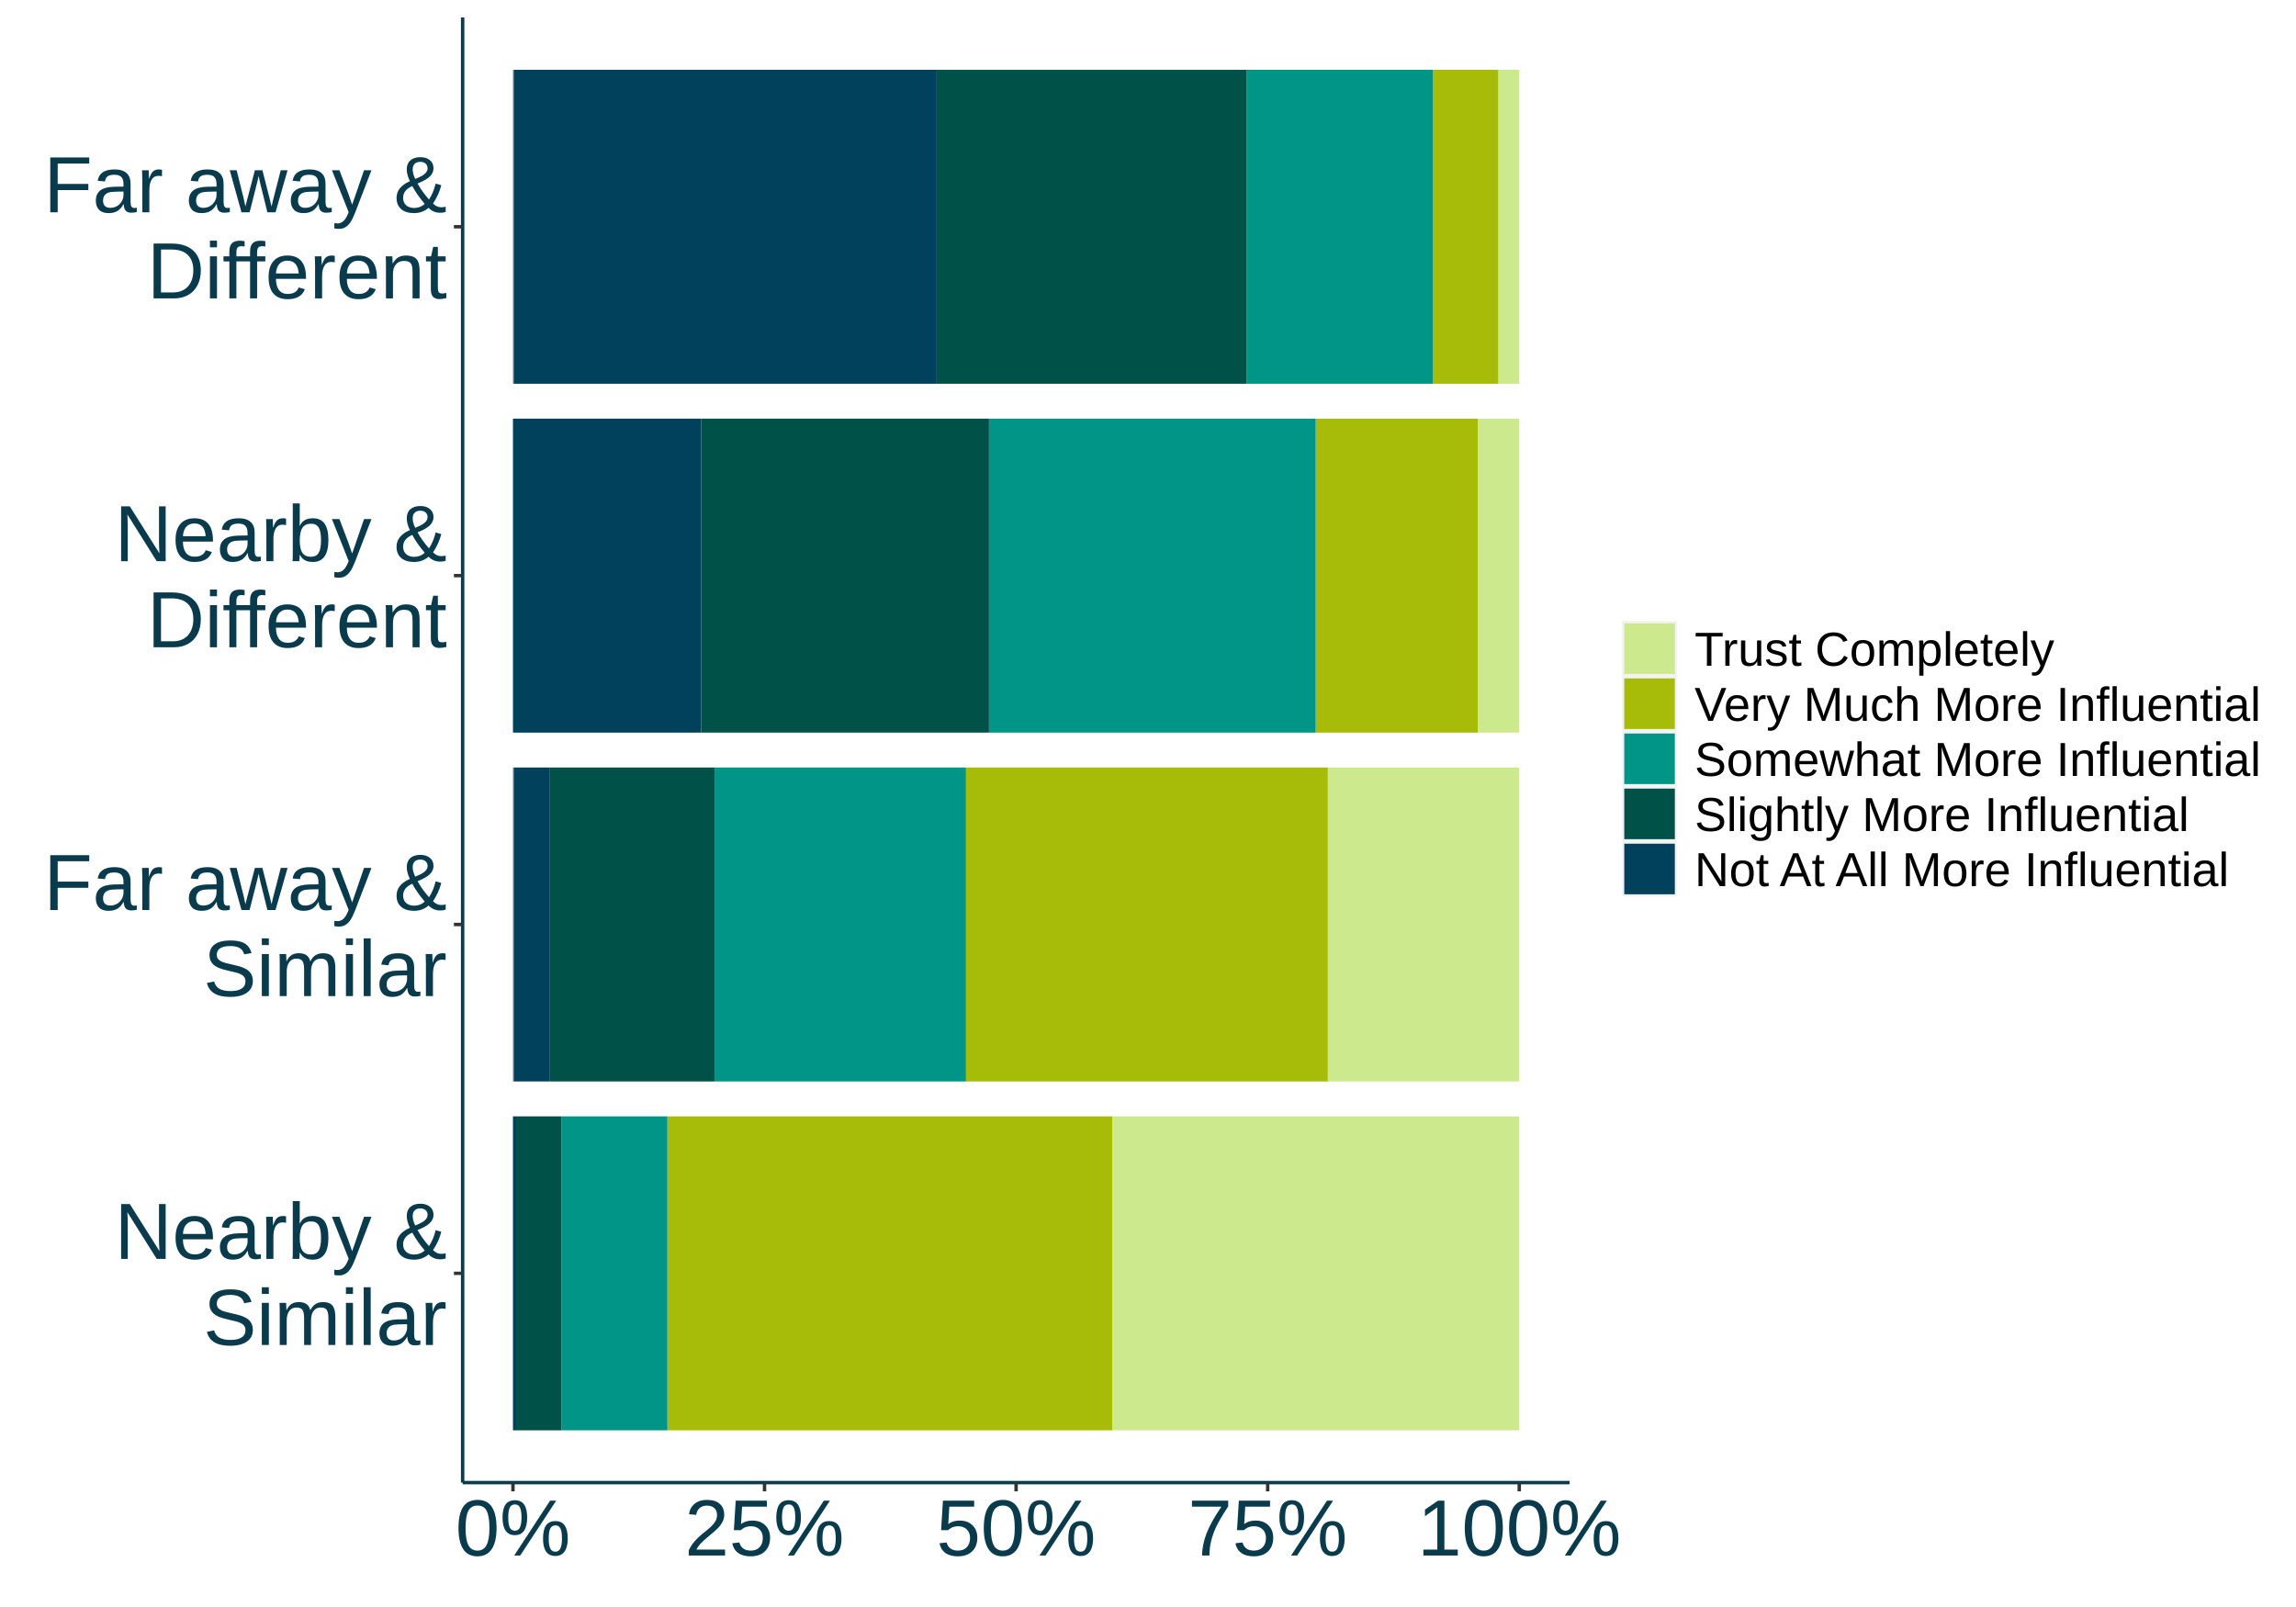
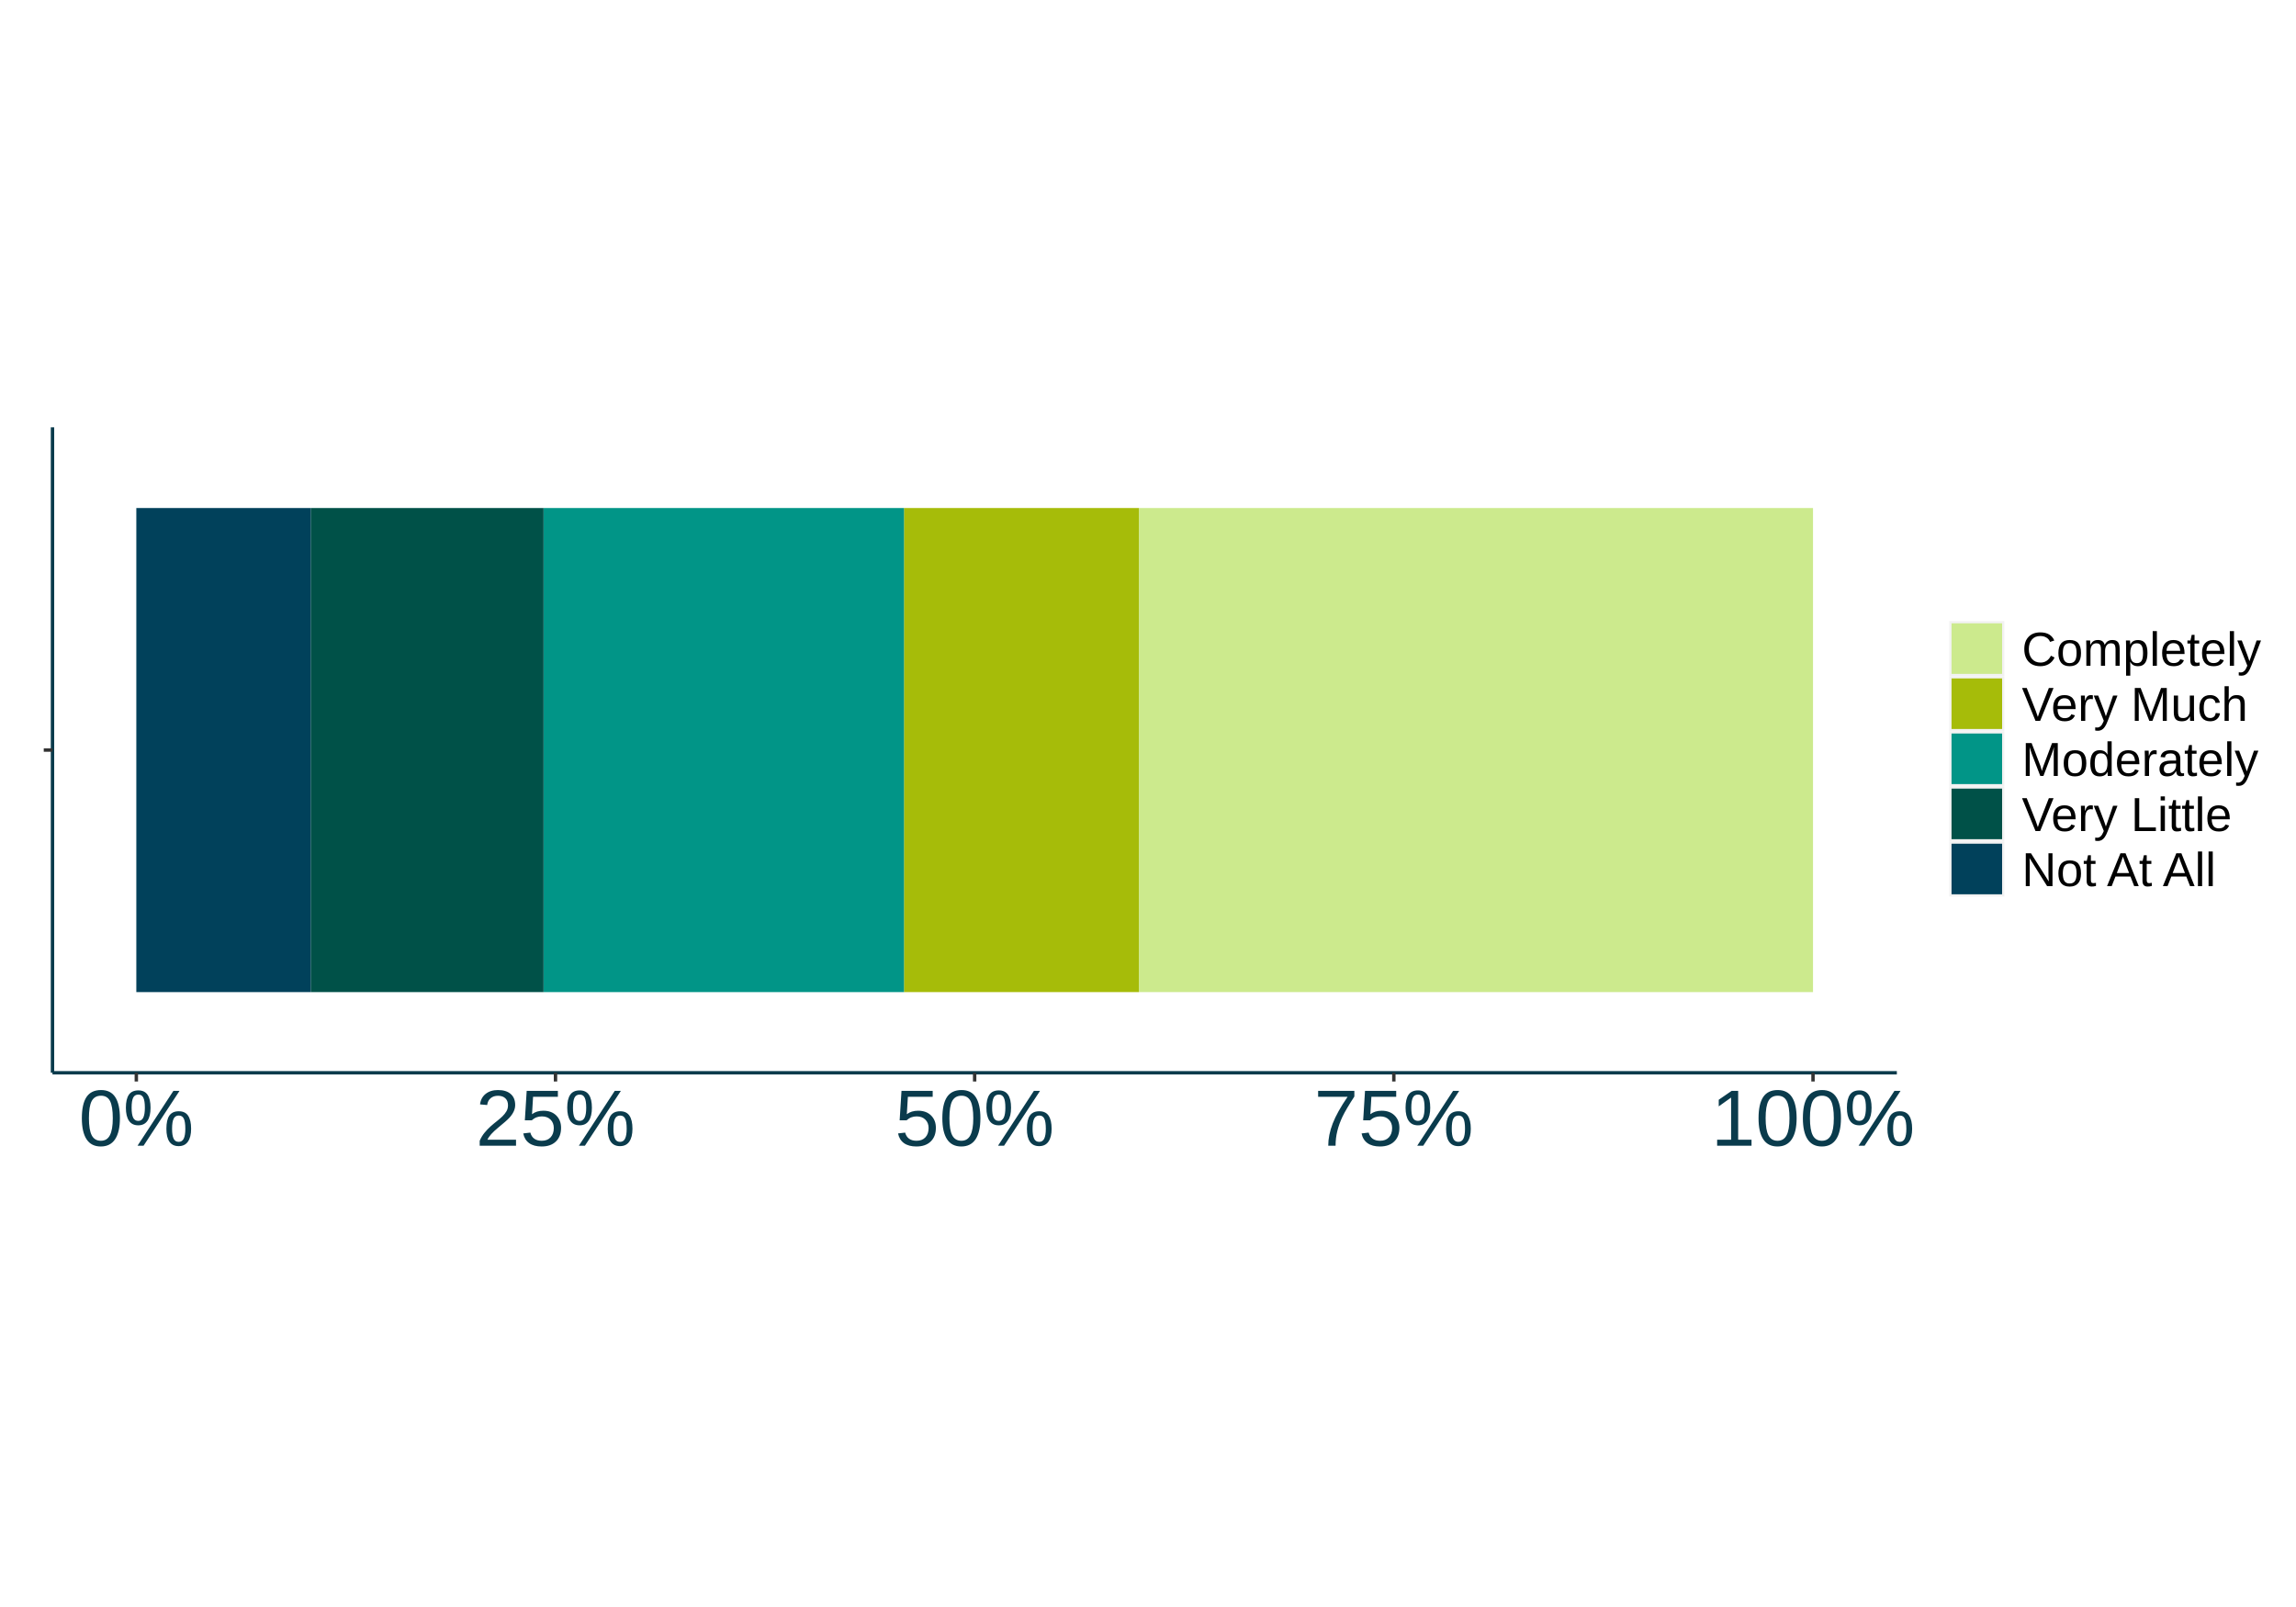
<svg xmlns="http://www.w3.org/2000/svg" class="svglite" width="720.00pt" height="504.00pt" viewBox="0 0 720.00 504.00">
  <defs>
    <style type="text/css">
    .svglite line, .svglite polyline, .svglite polygon, .svglite path, .svglite rect, .svglite circle {
      fill: none;
      stroke: #000000;
      stroke-linecap: round;
      stroke-linejoin: round;
      stroke-miterlimit: 10.00;
    }
    .svglite text {
      white-space: pre;
    }
  </style>
  </defs>
  <rect width="100%" height="100%" style="stroke: none; fill: none;" />
  <defs>
    <clipPath id="cpMC4wMHw3MjAuMDB8MC4wMHw1MDQuMDA=">
      <rect x="0.00" y="0.00" width="720.00" height="504.00" />
    </clipPath>
  </defs>
  <g clip-path="url(#cpMC4wMHw3MjAuMDB8MC4wMHw1MDQuMDA=)">
</g>
  <defs>
-     <clipPath id="cpMTQ1LjA4fDQ5Mi4yMHw1LjQ4fDQ2NC45OQ==">
-       <rect x="145.08" y="5.48" width="347.12" height="459.51" />
+     <clipPath id="cpMC4wMHw3MjAuMDB8MTI4LjU0fDM3NS40Ng==">
+       <rect x="0.00" y="128.54" width="720.00" height="246.91" />
    </clipPath>
  </defs>
-   <g clip-path="url(#cpMTQ1LjA4fDQ5Mi4yMHw1LjQ4fDQ2NC45OQ==)">
-     <rect x="348.76" y="350.12" width="127.66" height="98.47" style="stroke-width: 1.07; stroke: none; stroke-linecap: square; stroke-linejoin: miter; fill: #CCEA8D;" />
-     <rect x="209.29" y="350.12" width="139.47" height="98.47" style="stroke-width: 1.07; stroke: none; stroke-linecap: square; stroke-linejoin: miter; fill: #A6BC09;" />
-     <rect x="176.07" y="350.12" width="33.22" height="98.47" style="stroke-width: 1.07; stroke: none; stroke-linecap: square; stroke-linejoin: miter; fill: #019587;" />
-     <rect x="161.86" y="350.12" width="14.21" height="98.47" style="stroke-width: 1.07; stroke: none; stroke-linecap: square; stroke-linejoin: miter; fill: #005148;" />
-     <rect x="160.86" y="350.12" width="1.00" height="98.47" style="stroke-width: 1.07; stroke: none; stroke-linecap: square; stroke-linejoin: miter; fill: #01415B;" />
-     <rect x="416.39" y="240.71" width="60.03" height="98.47" style="stroke-width: 1.07; stroke: none; stroke-linecap: square; stroke-linejoin: miter; fill: #CCEA8D;" />
-     <rect x="302.93" y="240.71" width="113.46" height="98.47" style="stroke-width: 1.07; stroke: none; stroke-linecap: square; stroke-linejoin: miter; fill: #A6BC09;" />
-     <rect x="224.09" y="240.71" width="78.84" height="98.47" style="stroke-width: 1.07; stroke: none; stroke-linecap: square; stroke-linejoin: miter; fill: #019587;" />
-     <rect x="172.27" y="240.71" width="51.83" height="98.47" style="stroke-width: 1.07; stroke: none; stroke-linecap: square; stroke-linejoin: miter; fill: #005148;" />
-     <rect x="161.06" y="240.71" width="11.21" height="98.47" style="stroke-width: 1.07; stroke: none; stroke-linecap: square; stroke-linejoin: miter; fill: #01415B;" />
-     <rect x="160.86" y="240.71" width="0.20" height="98.47" style="stroke-width: 1.07; stroke: none; stroke-linecap: square; stroke-linejoin: miter; fill: #7F7F7F;" />
-     <rect x="463.41" y="131.30" width="13.01" height="98.47" style="stroke-width: 1.07; stroke: none; stroke-linecap: square; stroke-linejoin: miter; fill: #CCEA8D;" />
-     <rect x="412.59" y="131.30" width="50.83" height="98.47" style="stroke-width: 1.07; stroke: none; stroke-linecap: square; stroke-linejoin: miter; fill: #A6BC09;" />
-     <rect x="310.14" y="131.30" width="102.45" height="98.47" style="stroke-width: 1.07; stroke: none; stroke-linecap: square; stroke-linejoin: miter; fill: #019587;" />
-     <rect x="219.89" y="131.30" width="90.25" height="98.47" style="stroke-width: 1.07; stroke: none; stroke-linecap: square; stroke-linejoin: miter; fill: #005148;" />
-     <rect x="160.86" y="131.30" width="59.03" height="98.47" style="stroke-width: 1.07; stroke: none; stroke-linecap: square; stroke-linejoin: miter; fill: #01415B;" />
-     <rect x="469.82" y="21.89" width="6.60" height="98.47" style="stroke-width: 1.07; stroke: none; stroke-linecap: square; stroke-linejoin: miter; fill: #CCEA8D;" />
-     <rect x="449.41" y="21.89" width="20.41" height="98.47" style="stroke-width: 1.07; stroke: none; stroke-linecap: square; stroke-linejoin: miter; fill: #A6BC09;" />
-     <rect x="390.98" y="21.89" width="58.43" height="98.47" style="stroke-width: 1.07; stroke: none; stroke-linecap: square; stroke-linejoin: miter; fill: #019587;" />
-     <rect x="293.73" y="21.89" width="97.25" height="98.47" style="stroke-width: 1.07; stroke: none; stroke-linecap: square; stroke-linejoin: miter; fill: #005148;" />
-     <rect x="161.06" y="21.89" width="132.67" height="98.47" style="stroke-width: 1.07; stroke: none; stroke-linecap: square; stroke-linejoin: miter; fill: #01415B;" />
-     <rect x="160.86" y="21.89" width="0.20" height="98.47" style="stroke-width: 1.07; stroke: none; stroke-linecap: square; stroke-linejoin: miter; fill: #7F7F7F;" />
+   <g clip-path="url(#cpMC4wMHw3MjAuMDB8MTI4LjU0fDM3NS40Ng==)">
+ </g>
+   <g clip-path="url(#cpMC4wMHw3MjAuMDB8MC4wMHw1MDQuMDA=)">
+ </g>
+   <defs>
+     <clipPath id="cpMTYuNDZ8NTk0LjgzfDEzNC4wMnwzMzYuNDU=">
+       <rect x="16.46" y="134.02" width="578.37" height="202.43" />
+     </clipPath>
+   </defs>
+   <g clip-path="url(#cpMTYuNDZ8NTk0LjgzfDEzNC4wMnwzMzYuNDU=)">
+     <rect x="357.16" y="159.33" width="211.38" height="151.82" style="stroke-width: 1.07; stroke: none; stroke-linecap: square; stroke-linejoin: miter; fill: #CCEA8D;" />
+     <rect x="283.47" y="159.33" width="73.68" height="151.82" style="stroke-width: 1.07; stroke: none; stroke-linecap: square; stroke-linejoin: miter; fill: #A6BC09;" />
+     <rect x="170.45" y="159.33" width="113.03" height="151.82" style="stroke-width: 1.07; stroke: none; stroke-linecap: square; stroke-linejoin: miter; fill: #019587;" />
+     <rect x="97.43" y="159.33" width="73.02" height="151.82" style="stroke-width: 1.07; stroke: none; stroke-linecap: square; stroke-linejoin: miter; fill: #005148;" />
+     <rect x="42.75" y="159.33" width="54.68" height="151.82" style="stroke-width: 1.07; stroke: none; stroke-linecap: square; stroke-linejoin: miter; fill: #01415B;" />
  </g>
  <g clip-path="url(#cpMC4wMHw3MjAuMDB8MC4wMHw1MDQuMDA=)">
-     <polyline points="145.08,464.99 145.08,5.48 " style="stroke-width: 1.07; stroke: #0A3B4C; stroke-linecap: butt;" />
-     <text x="140.15" y="394.82" text-anchor="end" style="font-size: 25.00px;fill: #0A3B4C; font-family: &quot;Arial&quot;;" textLength="104.21px" lengthAdjust="spacingAndGlyphs">Nearby &amp;</text>
-     <text x="140.15" y="421.82" text-anchor="end" style="font-size: 25.00px;fill: #0A3B4C; font-family: &quot;Arial&quot;;" textLength="76.38px" lengthAdjust="spacingAndGlyphs">Similar</text>
-     <text x="140.15" y="285.41" text-anchor="end" style="font-size: 25.00px;fill: #0A3B4C; font-family: &quot;Arial&quot;;" textLength="126.43px" lengthAdjust="spacingAndGlyphs">Far away &amp;</text>
-     <text x="140.15" y="312.41" text-anchor="end" style="font-size: 25.00px;fill: #0A3B4C; font-family: &quot;Arial&quot;;" textLength="76.38px" lengthAdjust="spacingAndGlyphs">Similar</text>
-     <text x="140.15" y="176.00" text-anchor="end" style="font-size: 25.00px;fill: #0A3B4C; font-family: &quot;Arial&quot;;" textLength="104.21px" lengthAdjust="spacingAndGlyphs">Nearby &amp;</text>
-     <text x="140.15" y="203.00" text-anchor="end" style="font-size: 25.00px;fill: #0A3B4C; font-family: &quot;Arial&quot;;" textLength="94.49px" lengthAdjust="spacingAndGlyphs">Different</text>
-     <text x="140.15" y="66.59" text-anchor="end" style="font-size: 25.00px;fill: #0A3B4C; font-family: &quot;Arial&quot;;" textLength="126.43px" lengthAdjust="spacingAndGlyphs">Far away &amp;</text>
-     <text x="140.15" y="93.59" text-anchor="end" style="font-size: 25.00px;fill: #0A3B4C; font-family: &quot;Arial&quot;;" textLength="94.49px" lengthAdjust="spacingAndGlyphs">Different</text>
-     <polyline points="142.34,399.35 145.08,399.35 " style="stroke-width: 1.07; stroke: #333333; stroke-linecap: butt;" />
-     <polyline points="142.34,289.94 145.08,289.94 " style="stroke-width: 1.07; stroke: #333333; stroke-linecap: butt;" />
-     <polyline points="142.34,180.53 145.08,180.53 " style="stroke-width: 1.07; stroke: #333333; stroke-linecap: butt;" />
-     <polyline points="142.34,71.12 145.08,71.12 " style="stroke-width: 1.07; stroke: #333333; stroke-linecap: butt;" />
-     <polyline points="145.08,464.99 492.20,464.99 " style="stroke-width: 1.07; stroke: #0A3B4C; stroke-linecap: butt;" />
-     <polyline points="160.86,467.73 160.86,464.99 " style="stroke-width: 1.07; stroke: #333333; stroke-linecap: butt;" />
-     <polyline points="239.75,467.73 239.75,464.99 " style="stroke-width: 1.07; stroke: #333333; stroke-linecap: butt;" />
-     <polyline points="318.64,467.73 318.64,464.99 " style="stroke-width: 1.07; stroke: #333333; stroke-linecap: butt;" />
-     <polyline points="397.53,467.73 397.53,464.99 " style="stroke-width: 1.07; stroke: #333333; stroke-linecap: butt;" />
-     <polyline points="476.42,467.73 476.42,464.99 " style="stroke-width: 1.07; stroke: #333333; stroke-linecap: butt;" />
-     <text x="160.86" y="487.86" text-anchor="middle" style="font-size: 25.00px;fill: #0A3B4C; font-family: &quot;Arial&quot;;" textLength="36.13px" lengthAdjust="spacingAndGlyphs">0%</text>
-     <text x="239.75" y="487.86" text-anchor="middle" style="font-size: 25.00px;fill: #0A3B4C; font-family: &quot;Arial&quot;;" textLength="50.03px" lengthAdjust="spacingAndGlyphs">25%</text>
-     <text x="318.64" y="487.86" text-anchor="middle" style="font-size: 25.00px;fill: #0A3B4C; font-family: &quot;Arial&quot;;" textLength="50.03px" lengthAdjust="spacingAndGlyphs">50%</text>
-     <text x="397.53" y="487.86" text-anchor="middle" style="font-size: 25.00px;fill: #0A3B4C; font-family: &quot;Arial&quot;;" textLength="50.03px" lengthAdjust="spacingAndGlyphs">75%</text>
-     <text x="476.42" y="487.86" text-anchor="middle" style="font-size: 25.00px;fill: #0A3B4C; font-family: &quot;Arial&quot;;" textLength="63.94px" lengthAdjust="spacingAndGlyphs">100%</text>
-     <rect x="508.64" y="194.78" width="17.28" height="17.28" style="stroke-width: 1.07; stroke: none; fill: #F2F2F2;" />
-     <rect x="509.35" y="195.49" width="15.86" height="15.86" style="stroke-width: 1.07; stroke: none; stroke-linecap: square; stroke-linejoin: miter; fill: #CCEA8D;" />
-     <rect x="508.64" y="212.06" width="17.28" height="17.28" style="stroke-width: 1.07; stroke: none; fill: #F2F2F2;" />
-     <rect x="509.35" y="212.77" width="15.86" height="15.86" style="stroke-width: 1.07; stroke: none; stroke-linecap: square; stroke-linejoin: miter; fill: #A6BC09;" />
-     <rect x="508.64" y="229.34" width="17.28" height="17.28" style="stroke-width: 1.07; stroke: none; fill: #F2F2F2;" />
-     <rect x="509.35" y="230.05" width="15.86" height="15.86" style="stroke-width: 1.07; stroke: none; stroke-linecap: square; stroke-linejoin: miter; fill: #019587;" />
-     <rect x="508.64" y="246.62" width="17.28" height="17.28" style="stroke-width: 1.07; stroke: none; fill: #F2F2F2;" />
-     <rect x="509.35" y="247.33" width="15.86" height="15.86" style="stroke-width: 1.07; stroke: none; stroke-linecap: square; stroke-linejoin: miter; fill: #005148;" />
-     <rect x="508.64" y="263.90" width="17.28" height="17.28" style="stroke-width: 1.07; stroke: none; fill: #F2F2F2;" />
-     <rect x="509.35" y="264.61" width="15.86" height="15.86" style="stroke-width: 1.07; stroke: none; stroke-linecap: square; stroke-linejoin: miter; fill: #01415B;" />
-     <text x="531.40" y="208.80" style="font-size: 15.00px; font-family: &quot;Arial&quot;;" textLength="113.39px" lengthAdjust="spacingAndGlyphs">Trust Completely</text>
-     <text x="531.40" y="226.08" style="font-size: 15.00px; font-family: &quot;Arial&quot;;" textLength="178.45px" lengthAdjust="spacingAndGlyphs">Very Much More Influential</text>
-     <text x="531.40" y="243.36" style="font-size: 15.00px; font-family: &quot;Arial&quot;;" textLength="177.63px" lengthAdjust="spacingAndGlyphs">Somewhat More Influential</text>
-     <text x="531.40" y="260.64" style="font-size: 15.00px; font-family: &quot;Arial&quot;;" textLength="155.12px" lengthAdjust="spacingAndGlyphs">Slightly More Influential</text>
-     <text x="531.40" y="277.92" style="font-size: 15.00px; font-family: &quot;Arial&quot;;" textLength="169.29px" lengthAdjust="spacingAndGlyphs">Not At All More Influential</text>
+     <polyline points="16.46,336.45 16.46,134.02 " style="stroke-width: 1.07; stroke: #0A3B4C; stroke-linecap: butt;" />
+     <polyline points="13.72,235.24 16.46,235.24 " style="stroke-width: 1.07; stroke: #333333; stroke-linecap: butt;" />
+     <polyline points="16.46,336.45 594.83,336.45 " style="stroke-width: 1.07; stroke: #0A3B4C; stroke-linecap: butt;" />
+     <polyline points="42.75,339.19 42.75,336.45 " style="stroke-width: 1.07; stroke: #333333; stroke-linecap: butt;" />
+     <polyline points="174.20,339.19 174.20,336.45 " style="stroke-width: 1.07; stroke: #333333; stroke-linecap: butt;" />
+     <polyline points="305.64,339.19 305.64,336.45 " style="stroke-width: 1.07; stroke: #333333; stroke-linecap: butt;" />
+     <polyline points="437.09,339.19 437.09,336.45 " style="stroke-width: 1.07; stroke: #333333; stroke-linecap: butt;" />
+     <polyline points="568.54,339.19 568.54,336.45 " style="stroke-width: 1.07; stroke: #333333; stroke-linecap: butt;" />
+     <text x="42.75" y="359.32" text-anchor="middle" style="font-size: 25.00px;fill: #0A3B4C; font-family: &quot;Arial&quot;;" textLength="36.13px" lengthAdjust="spacingAndGlyphs">0%</text>
+     <text x="174.20" y="359.32" text-anchor="middle" style="font-size: 25.00px;fill: #0A3B4C; font-family: &quot;Arial&quot;;" textLength="50.03px" lengthAdjust="spacingAndGlyphs">25%</text>
+     <text x="305.64" y="359.32" text-anchor="middle" style="font-size: 25.00px;fill: #0A3B4C; font-family: &quot;Arial&quot;;" textLength="50.03px" lengthAdjust="spacingAndGlyphs">50%</text>
+     <text x="437.09" y="359.32" text-anchor="middle" style="font-size: 25.00px;fill: #0A3B4C; font-family: &quot;Arial&quot;;" textLength="50.03px" lengthAdjust="spacingAndGlyphs">75%</text>
+     <text x="568.54" y="359.32" text-anchor="middle" style="font-size: 25.00px;fill: #0A3B4C; font-family: &quot;Arial&quot;;" textLength="63.94px" lengthAdjust="spacingAndGlyphs">100%</text>
+     <rect x="611.27" y="194.78" width="17.28" height="17.28" style="stroke-width: 1.07; stroke: none; fill: #F2F2F2;" />
+     <rect x="611.98" y="195.49" width="15.86" height="15.86" style="stroke-width: 1.07; stroke: none; stroke-linecap: square; stroke-linejoin: miter; fill: #CCEA8D;" />
+     <rect x="611.27" y="212.06" width="17.28" height="17.28" style="stroke-width: 1.07; stroke: none; fill: #F2F2F2;" />
+     <rect x="611.98" y="212.77" width="15.86" height="15.86" style="stroke-width: 1.07; stroke: none; stroke-linecap: square; stroke-linejoin: miter; fill: #A6BC09;" />
+     <rect x="611.27" y="229.34" width="17.28" height="17.28" style="stroke-width: 1.07; stroke: none; fill: #F2F2F2;" />
+     <rect x="611.98" y="230.05" width="15.86" height="15.86" style="stroke-width: 1.07; stroke: none; stroke-linecap: square; stroke-linejoin: miter; fill: #019587;" />
+     <rect x="611.27" y="246.62" width="17.28" height="17.28" style="stroke-width: 1.07; stroke: none; fill: #F2F2F2;" />
+     <rect x="611.98" y="247.33" width="15.86" height="15.86" style="stroke-width: 1.07; stroke: none; stroke-linecap: square; stroke-linejoin: miter; fill: #005148;" />
+     <rect x="611.27" y="263.90" width="17.28" height="17.28" style="stroke-width: 1.07; stroke: none; fill: #F2F2F2;" />
+     <rect x="611.98" y="264.61" width="15.86" height="15.86" style="stroke-width: 1.07; stroke: none; stroke-linecap: square; stroke-linejoin: miter; fill: #01415B;" />
+     <text x="634.03" y="208.80" style="font-size: 15.00px; font-family: &quot;Arial&quot;;" textLength="75.05px" lengthAdjust="spacingAndGlyphs">Completely</text>
+     <text x="634.03" y="226.08" style="font-size: 15.00px; font-family: &quot;Arial&quot;;" textLength="71.70px" lengthAdjust="spacingAndGlyphs">Very Much</text>
+     <text x="634.03" y="243.36" style="font-size: 15.00px; font-family: &quot;Arial&quot;;" textLength="74.22px" lengthAdjust="spacingAndGlyphs">Moderately</text>
+     <text x="634.03" y="260.64" style="font-size: 15.00px; font-family: &quot;Arial&quot;;" textLength="66.72px" lengthAdjust="spacingAndGlyphs">Very Little</text>
+     <text x="634.03" y="277.92" style="font-size: 15.00px; font-family: &quot;Arial&quot;;" textLength="62.54px" lengthAdjust="spacingAndGlyphs">Not At All</text>
  </g>
</svg>
